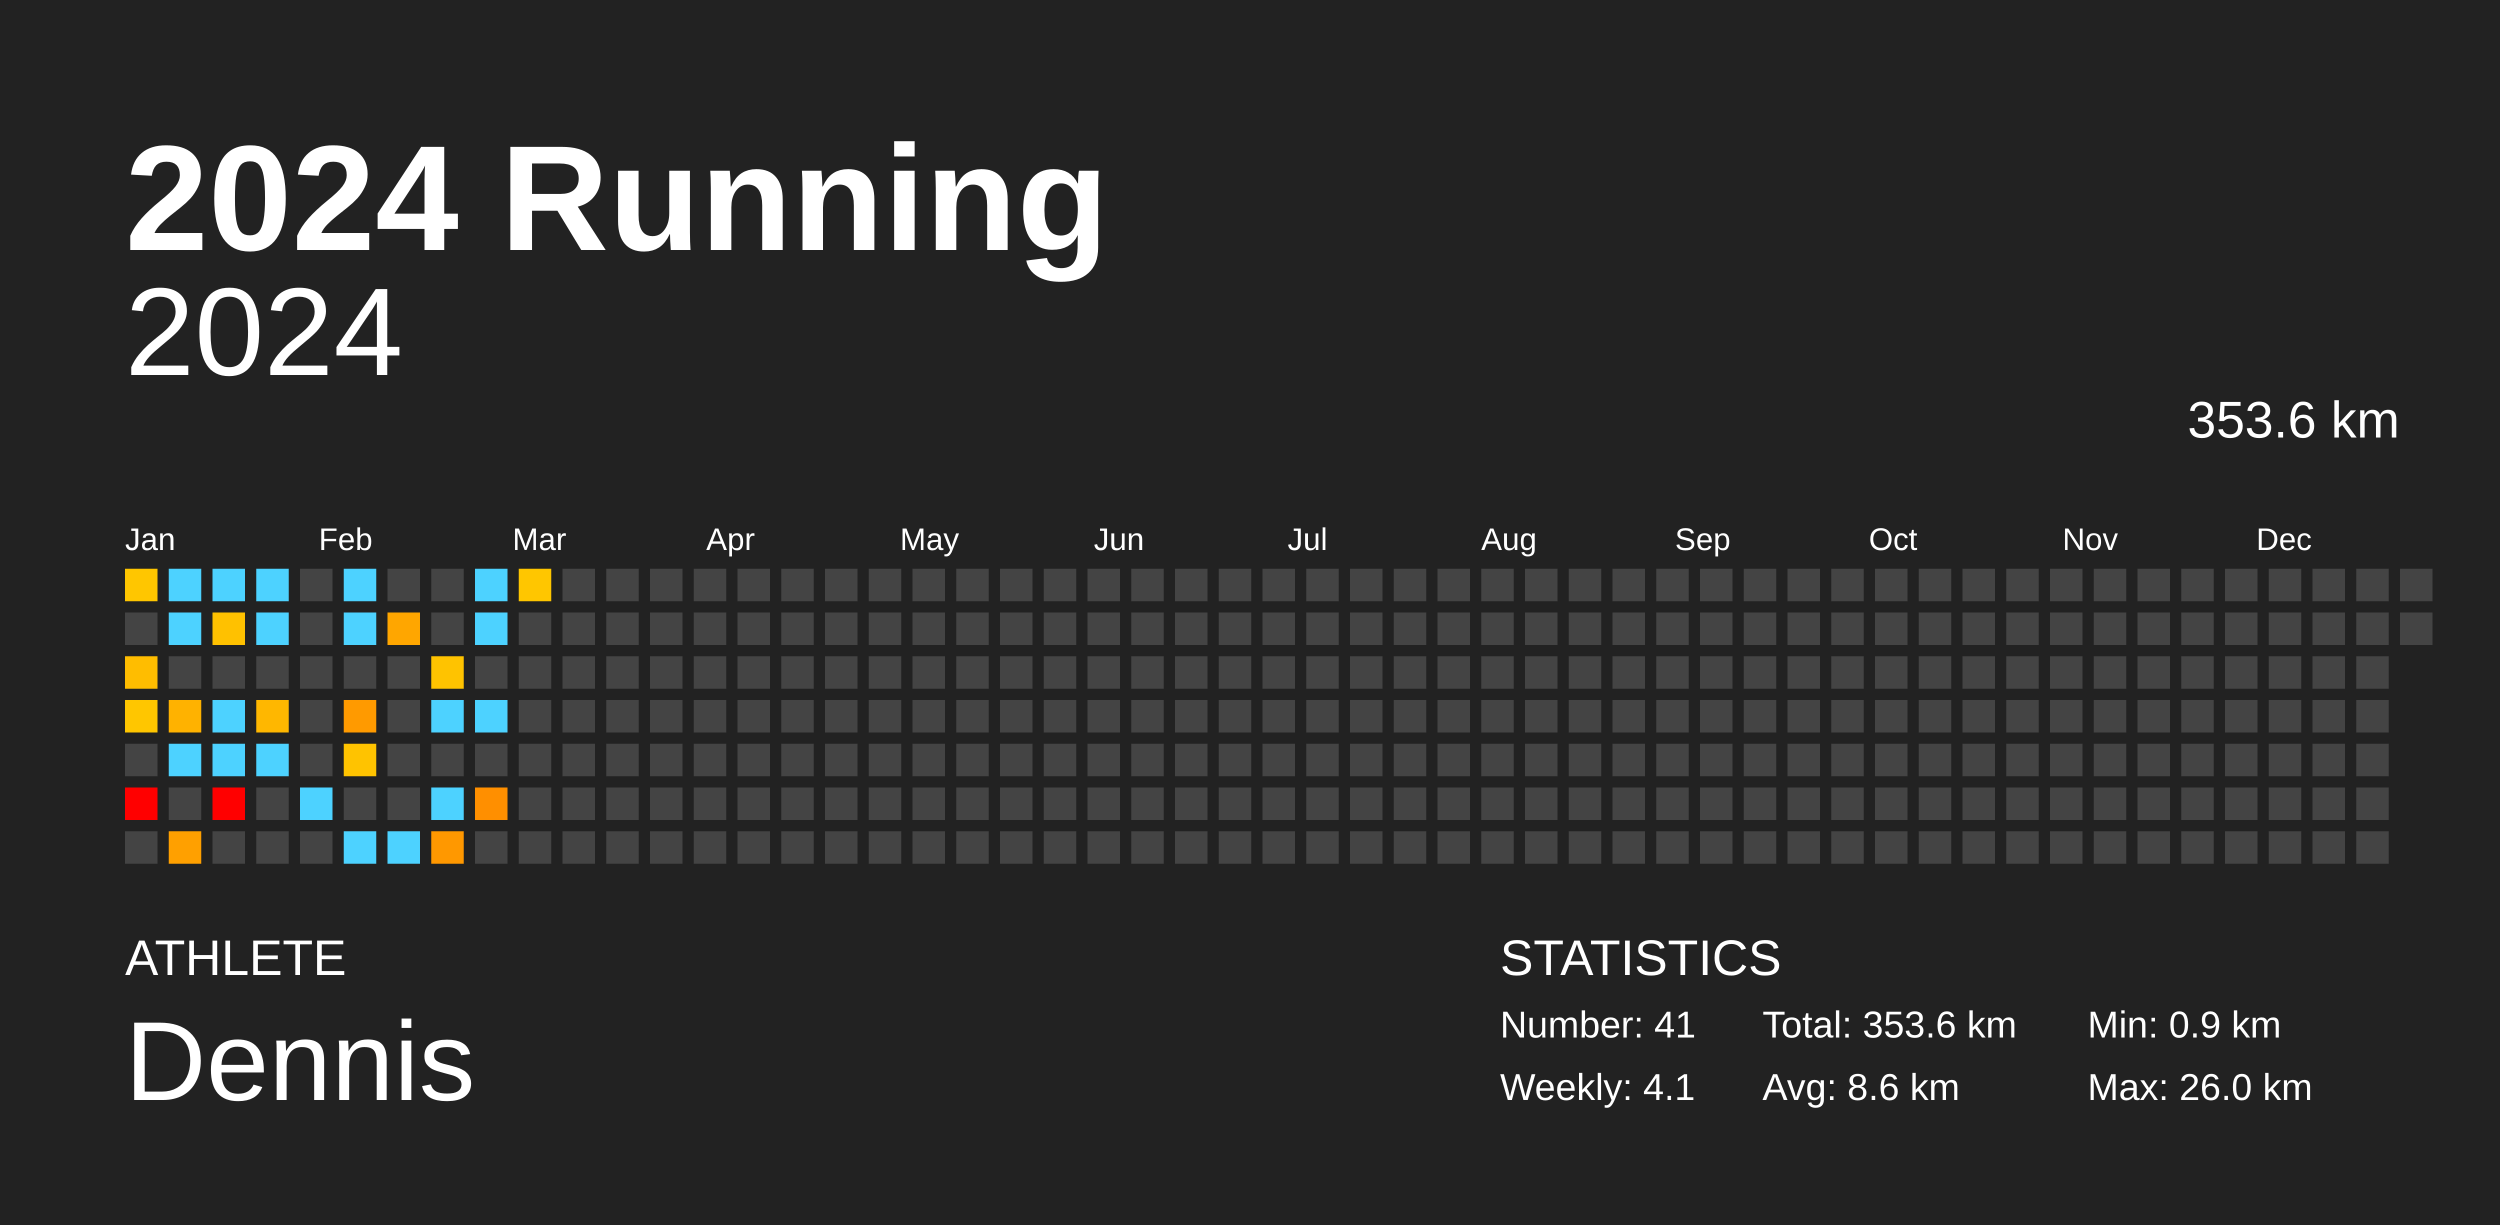
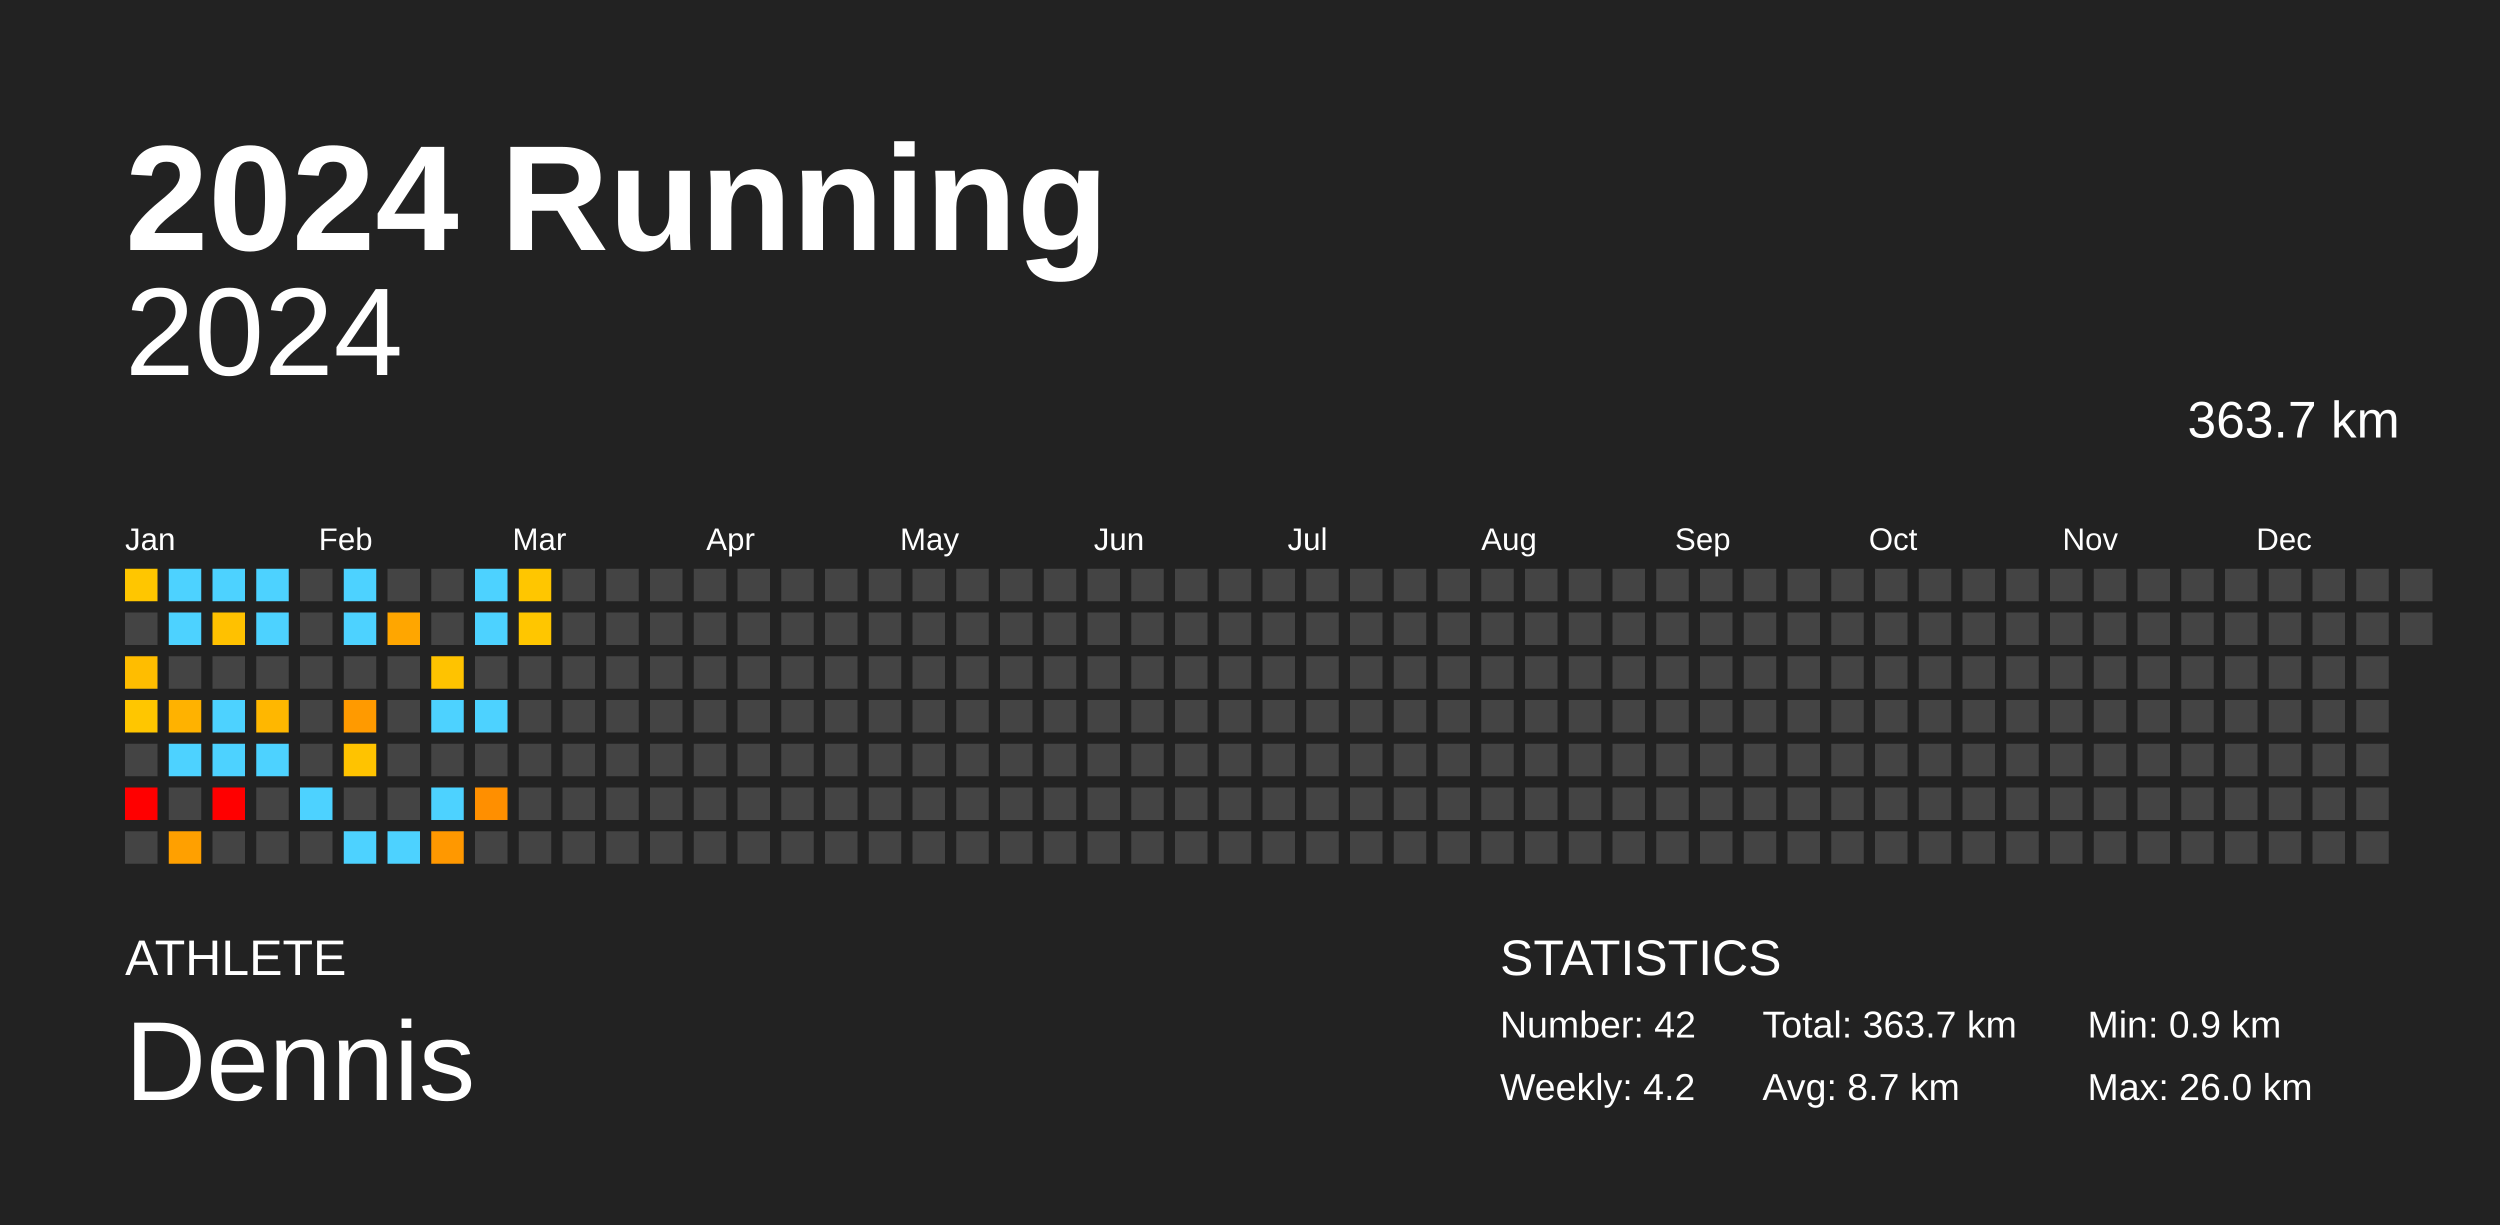
<svg xmlns="http://www.w3.org/2000/svg" baseProfile="full" height="98mm" version="1.1" viewBox="0,0,200,98" width="200mm">
  <defs />
  <rect fill="#222222" height="98" width="200" x="0" y="0" />
  <text fill="#FFFFFF" style="font-size:12px; font-family:Arial; font-weight:bold;" x="10" y="20">2024 Running</text>
  <text fill="#FFFFFF" style="font-size:4px; font-family:Arial" x="10" y="78">ATHLETE</text>
  <text fill="#FFFFFF" style="font-size:9px; font-family:Arial" x="10" y="88">Dennis</text>
  <text fill="#FFFFFF" style="font-size:4px; font-family:Arial" x="120" y="78">STATISTICS</text>
-   <text fill="#FFFFFF" style="font-size:3px; font-family:Arial" x="120" y="83">Number: 41</text>
-   <text fill="#FFFFFF" style="font-size:3px; font-family:Arial" x="120" y="88">Weekly: 4.1</text>
-   <text fill="#FFFFFF" style="font-size:3px; font-family:Arial" x="141" y="83">Total: 353.6 km</text>
-   <text fill="#FFFFFF" style="font-size:3px; font-family:Arial" x="141" y="88">Avg: 8.6 km</text>
+   <text fill="#FFFFFF" style="font-size:3px; font-family:Arial" x="120" y="83">Number: 42</text>
+   <text fill="#FFFFFF" style="font-size:3px; font-family:Arial" x="120" y="88">Weekly: 4.2</text>
+   <text fill="#FFFFFF" style="font-size:3px; font-family:Arial" x="141" y="83">Total: 363.7 km</text>
+   <text fill="#FFFFFF" style="font-size:3px; font-family:Arial" x="141" y="88">Avg: 8.7 km</text>
  <text fill="#FFFFFF" style="font-size:3px; font-family:Arial" x="167" y="83">Min: 0.9 km</text>
  <text fill="#FFFFFF" style="font-size:3px; font-family:Arial" x="167" y="88">Max: 26.0 km</text>
  <text alignment-baseline="hanging" fill="#FFFFFF" style="font-size:10.0px; font-family:Arial;" x="10" y="30">2024</text>
-   <text alignment-baseline="hanging" fill="#FFFFFF" style="font-size:4.125px; font-family:Arial;" x="175" y="35">353.6 km</text>
+   <text alignment-baseline="hanging" fill="#FFFFFF" style="font-size:4.125px; font-family:Arial;" x="175" y="35">363.7 km</text>
  <text fill="#FFFFFF" style="font-size:2.5px; font-family:Arial" x="10.0" y="44">Jan</text>
  <text fill="#FFFFFF" style="font-size:2.5px; font-family:Arial" x="25.5" y="44">Feb</text>
  <text fill="#FFFFFF" style="font-size:2.5px; font-family:Arial" x="41.0" y="44">Mar</text>
  <text fill="#FFFFFF" style="font-size:2.5px; font-family:Arial" x="56.5" y="44">Apr</text>
  <text fill="#FFFFFF" style="font-size:2.5px; font-family:Arial" x="72.0" y="44">May</text>
  <text fill="#FFFFFF" style="font-size:2.5px; font-family:Arial" x="87.5" y="44">Jun</text>
  <text fill="#FFFFFF" style="font-size:2.5px; font-family:Arial" x="103.0" y="44">Jul</text>
  <text fill="#FFFFFF" style="font-size:2.5px; font-family:Arial" x="118.5" y="44">Aug</text>
  <text fill="#FFFFFF" style="font-size:2.5px; font-family:Arial" x="134.0" y="44">Sep</text>
  <text fill="#FFFFFF" style="font-size:2.5px; font-family:Arial" x="149.5" y="44">Oct</text>
  <text fill="#FFFFFF" style="font-size:2.5px; font-family:Arial" x="165.0" y="44">Nov</text>
  <text fill="#FFFFFF" style="font-size:2.5px; font-family:Arial" x="180.5" y="44">Dec</text>
  <rect fill="#ffc600" height="2.6" width="2.6" x="10.0" y="45.5" />
  <rect fill="#444444" height="2.6" width="2.6" x="10.0" y="49.0" />
  <rect fill="#ffbd00" height="2.6" width="2.6" x="10.0" y="52.5" />
  <rect fill="#ffc600" height="2.6" width="2.6" x="10.0" y="56.0" />
  <rect fill="#444444" height="2.6" width="2.6" x="10.0" y="59.5" />
  <rect fill="red" height="2.6" width="2.6" x="10.0" y="63.0" />
  <rect fill="#444444" height="2.6" width="2.6" x="10.0" y="66.5" />
  <rect fill="#4dd2ff" height="2.6" width="2.6" x="13.5" y="45.5" />
  <rect fill="#4dd2ff" height="2.6" width="2.6" x="13.5" y="49.0" />
  <rect fill="#444444" height="2.6" width="2.6" x="13.5" y="52.5" />
  <rect fill="#ffb200" height="2.6" width="2.6" x="13.5" y="56.0" />
  <rect fill="#4dd2ff" height="2.6" width="2.6" x="13.5" y="59.5" />
  <rect fill="#444444" height="2.6" width="2.6" x="13.5" y="63.0" />
  <rect fill="#ffa000" height="2.6" width="2.6" x="13.5" y="66.5" />
  <rect fill="#4dd2ff" height="2.6" width="2.6" x="17.0" y="45.5" />
  <rect fill="#ffc100" height="2.6" width="2.6" x="17.0" y="49.0" />
  <rect fill="#444444" height="2.6" width="2.6" x="17.0" y="52.5" />
  <rect fill="#4dd2ff" height="2.6" width="2.6" x="17.0" y="56.0" />
  <rect fill="#4dd2ff" height="2.6" width="2.6" x="17.0" y="59.5" />
  <rect fill="red" height="2.6" width="2.6" x="17.0" y="63.0" />
  <rect fill="#444444" height="2.6" width="2.6" x="17.0" y="66.5" />
  <rect fill="#4dd2ff" height="2.6" width="2.6" x="20.5" y="45.5" />
  <rect fill="#4dd2ff" height="2.6" width="2.6" x="20.5" y="49.0" />
  <rect fill="#444444" height="2.6" width="2.6" x="20.5" y="52.5" />
  <rect fill="#ffb700" height="2.6" width="2.6" x="20.5" y="56.0" />
  <rect fill="#4dd2ff" height="2.6" width="2.6" x="20.5" y="59.5" />
  <rect fill="#444444" height="2.6" width="2.6" x="20.5" y="63.0" />
  <rect fill="#444444" height="2.6" width="2.6" x="20.5" y="66.5" />
  <rect fill="#444444" height="2.6" width="2.6" x="24.0" y="45.5" />
  <rect fill="#444444" height="2.6" width="2.6" x="24.0" y="49.0" />
  <rect fill="#444444" height="2.6" width="2.6" x="24.0" y="52.5" />
  <rect fill="#444444" height="2.6" width="2.6" x="24.0" y="56.0" />
  <rect fill="#444444" height="2.6" width="2.6" x="24.0" y="59.5" />
  <rect fill="#4dd2ff" height="2.6" width="2.6" x="24.0" y="63.0" />
  <rect fill="#444444" height="2.6" width="2.6" x="24.0" y="66.5" />
  <rect fill="#4dd2ff" height="2.6" width="2.6" x="27.5" y="45.5" />
  <rect fill="#4dd2ff" height="2.6" width="2.6" x="27.5" y="49.0" />
  <rect fill="#444444" height="2.6" width="2.6" x="27.5" y="52.5" />
  <rect fill="#ff9a00" height="2.6" width="2.6" x="27.5" y="56.0" />
  <rect fill="#ffc300" height="2.6" width="2.6" x="27.5" y="59.5" />
  <rect fill="#444444" height="2.6" width="2.6" x="27.5" y="63.0" />
  <rect fill="#4dd2ff" height="2.6" width="2.6" x="27.5" y="66.5" />
  <rect fill="#444444" height="2.6" width="2.6" x="31.0" y="45.5" />
  <rect fill="#ffa600" height="2.6" width="2.6" x="31.0" y="49.0" />
  <rect fill="#444444" height="2.6" width="2.6" x="31.0" y="52.5" />
  <rect fill="#444444" height="2.6" width="2.6" x="31.0" y="56.0" />
  <rect fill="#444444" height="2.6" width="2.6" x="31.0" y="59.5" />
  <rect fill="#444444" height="2.6" width="2.6" x="31.0" y="63.0" />
  <rect fill="#4dd2ff" height="2.6" width="2.6" x="31.0" y="66.5" />
  <rect fill="#444444" height="2.6" width="2.6" x="34.5" y="45.5" />
  <rect fill="#444444" height="2.6" width="2.6" x="34.5" y="49.0" />
  <rect fill="#ffc300" height="2.6" width="2.6" x="34.5" y="52.5" />
  <rect fill="#4dd2ff" height="2.6" width="2.6" x="34.5" y="56.0" />
  <rect fill="#444444" height="2.6" width="2.6" x="34.5" y="59.5" />
  <rect fill="#4dd2ff" height="2.6" width="2.6" x="34.5" y="63.0" />
  <rect fill="#ff9800" height="2.6" width="2.6" x="34.5" y="66.5" />
  <rect fill="#4dd2ff" height="2.6" width="2.6" x="38.0" y="45.5" />
  <rect fill="#4dd2ff" height="2.6" width="2.6" x="38.0" y="49.0" />
  <rect fill="#444444" height="2.6" width="2.6" x="38.0" y="52.5" />
  <rect fill="#4dd2ff" height="2.6" width="2.6" x="38.0" y="56.0" />
  <rect fill="#444444" height="2.6" width="2.6" x="38.0" y="59.5" />
  <rect fill="#ff8f00" height="2.6" width="2.6" x="38.0" y="63.0" />
  <rect fill="#444444" height="2.6" width="2.6" x="38.0" y="66.5" />
  <rect fill="#ffc600" height="2.6" width="2.6" x="41.5" y="45.5" />
-   <rect fill="#444444" height="2.6" width="2.6" x="41.5" y="49.0" />
+   <rect fill="#ffc600" height="2.6" width="2.6" x="41.5" y="49.0" />
  <rect fill="#444444" height="2.6" width="2.6" x="41.5" y="52.5" />
  <rect fill="#444444" height="2.6" width="2.6" x="41.5" y="56.0" />
  <rect fill="#444444" height="2.6" width="2.6" x="41.5" y="59.5" />
  <rect fill="#444444" height="2.6" width="2.6" x="41.5" y="63.0" />
  <rect fill="#444444" height="2.6" width="2.6" x="41.5" y="66.5" />
  <rect fill="#444444" height="2.6" width="2.6" x="45.0" y="45.5" />
  <rect fill="#444444" height="2.6" width="2.6" x="45.0" y="49.0" />
  <rect fill="#444444" height="2.6" width="2.6" x="45.0" y="52.5" />
  <rect fill="#444444" height="2.6" width="2.6" x="45.0" y="56.0" />
  <rect fill="#444444" height="2.6" width="2.6" x="45.0" y="59.5" />
  <rect fill="#444444" height="2.6" width="2.6" x="45.0" y="63.0" />
  <rect fill="#444444" height="2.6" width="2.6" x="45.0" y="66.5" />
  <rect fill="#444444" height="2.6" width="2.6" x="48.5" y="45.5" />
  <rect fill="#444444" height="2.6" width="2.6" x="48.5" y="49.0" />
  <rect fill="#444444" height="2.6" width="2.6" x="48.5" y="52.5" />
  <rect fill="#444444" height="2.6" width="2.6" x="48.5" y="56.0" />
  <rect fill="#444444" height="2.6" width="2.6" x="48.5" y="59.5" />
  <rect fill="#444444" height="2.6" width="2.6" x="48.5" y="63.0" />
  <rect fill="#444444" height="2.6" width="2.6" x="48.5" y="66.5" />
  <rect fill="#444444" height="2.6" width="2.6" x="52.0" y="45.5" />
  <rect fill="#444444" height="2.6" width="2.6" x="52.0" y="49.0" />
  <rect fill="#444444" height="2.6" width="2.6" x="52.0" y="52.5" />
  <rect fill="#444444" height="2.6" width="2.6" x="52.0" y="56.0" />
  <rect fill="#444444" height="2.6" width="2.6" x="52.0" y="59.5" />
  <rect fill="#444444" height="2.6" width="2.6" x="52.0" y="63.0" />
  <rect fill="#444444" height="2.6" width="2.6" x="52.0" y="66.5" />
  <rect fill="#444444" height="2.6" width="2.6" x="55.5" y="45.5" />
  <rect fill="#444444" height="2.6" width="2.6" x="55.5" y="49.0" />
  <rect fill="#444444" height="2.6" width="2.6" x="55.5" y="52.5" />
  <rect fill="#444444" height="2.6" width="2.6" x="55.5" y="56.0" />
  <rect fill="#444444" height="2.6" width="2.6" x="55.5" y="59.5" />
  <rect fill="#444444" height="2.6" width="2.6" x="55.5" y="63.0" />
  <rect fill="#444444" height="2.6" width="2.6" x="55.5" y="66.5" />
  <rect fill="#444444" height="2.6" width="2.6" x="59.0" y="45.5" />
  <rect fill="#444444" height="2.6" width="2.6" x="59.0" y="49.0" />
  <rect fill="#444444" height="2.6" width="2.6" x="59.0" y="52.5" />
  <rect fill="#444444" height="2.6" width="2.6" x="59.0" y="56.0" />
  <rect fill="#444444" height="2.6" width="2.6" x="59.0" y="59.5" />
  <rect fill="#444444" height="2.6" width="2.6" x="59.0" y="63.0" />
  <rect fill="#444444" height="2.6" width="2.6" x="59.0" y="66.5" />
  <rect fill="#444444" height="2.6" width="2.6" x="62.5" y="45.5" />
  <rect fill="#444444" height="2.6" width="2.6" x="62.5" y="49.0" />
  <rect fill="#444444" height="2.6" width="2.6" x="62.5" y="52.5" />
  <rect fill="#444444" height="2.6" width="2.6" x="62.5" y="56.0" />
  <rect fill="#444444" height="2.6" width="2.6" x="62.5" y="59.5" />
  <rect fill="#444444" height="2.6" width="2.6" x="62.5" y="63.0" />
  <rect fill="#444444" height="2.6" width="2.6" x="62.5" y="66.5" />
  <rect fill="#444444" height="2.6" width="2.6" x="66.0" y="45.5" />
  <rect fill="#444444" height="2.6" width="2.6" x="66.0" y="49.0" />
  <rect fill="#444444" height="2.6" width="2.6" x="66.0" y="52.5" />
  <rect fill="#444444" height="2.6" width="2.6" x="66.0" y="56.0" />
  <rect fill="#444444" height="2.6" width="2.6" x="66.0" y="59.5" />
  <rect fill="#444444" height="2.6" width="2.6" x="66.0" y="63.0" />
  <rect fill="#444444" height="2.6" width="2.6" x="66.0" y="66.5" />
  <rect fill="#444444" height="2.6" width="2.6" x="69.5" y="45.5" />
  <rect fill="#444444" height="2.6" width="2.6" x="69.5" y="49.0" />
  <rect fill="#444444" height="2.6" width="2.6" x="69.5" y="52.5" />
  <rect fill="#444444" height="2.6" width="2.6" x="69.5" y="56.0" />
  <rect fill="#444444" height="2.6" width="2.6" x="69.5" y="59.5" />
  <rect fill="#444444" height="2.6" width="2.6" x="69.5" y="63.0" />
  <rect fill="#444444" height="2.6" width="2.6" x="69.5" y="66.5" />
  <rect fill="#444444" height="2.6" width="2.6" x="73.0" y="45.5" />
  <rect fill="#444444" height="2.6" width="2.6" x="73.0" y="49.0" />
  <rect fill="#444444" height="2.6" width="2.6" x="73.0" y="52.5" />
  <rect fill="#444444" height="2.6" width="2.6" x="73.0" y="56.0" />
  <rect fill="#444444" height="2.6" width="2.6" x="73.0" y="59.5" />
  <rect fill="#444444" height="2.6" width="2.6" x="73.0" y="63.0" />
  <rect fill="#444444" height="2.6" width="2.6" x="73.0" y="66.5" />
  <rect fill="#444444" height="2.6" width="2.6" x="76.5" y="45.5" />
  <rect fill="#444444" height="2.6" width="2.6" x="76.5" y="49.0" />
  <rect fill="#444444" height="2.6" width="2.6" x="76.5" y="52.5" />
  <rect fill="#444444" height="2.6" width="2.6" x="76.5" y="56.0" />
  <rect fill="#444444" height="2.6" width="2.6" x="76.5" y="59.5" />
  <rect fill="#444444" height="2.6" width="2.6" x="76.5" y="63.0" />
  <rect fill="#444444" height="2.6" width="2.6" x="76.5" y="66.5" />
  <rect fill="#444444" height="2.6" width="2.6" x="80.0" y="45.5" />
  <rect fill="#444444" height="2.6" width="2.6" x="80.0" y="49.0" />
  <rect fill="#444444" height="2.6" width="2.6" x="80.0" y="52.5" />
  <rect fill="#444444" height="2.6" width="2.6" x="80.0" y="56.0" />
  <rect fill="#444444" height="2.6" width="2.6" x="80.0" y="59.5" />
  <rect fill="#444444" height="2.6" width="2.6" x="80.0" y="63.0" />
  <rect fill="#444444" height="2.6" width="2.6" x="80.0" y="66.5" />
  <rect fill="#444444" height="2.6" width="2.6" x="83.5" y="45.5" />
  <rect fill="#444444" height="2.6" width="2.6" x="83.5" y="49.0" />
  <rect fill="#444444" height="2.6" width="2.6" x="83.5" y="52.5" />
  <rect fill="#444444" height="2.6" width="2.6" x="83.5" y="56.0" />
  <rect fill="#444444" height="2.6" width="2.6" x="83.5" y="59.5" />
  <rect fill="#444444" height="2.6" width="2.6" x="83.5" y="63.0" />
  <rect fill="#444444" height="2.6" width="2.6" x="83.5" y="66.5" />
  <rect fill="#444444" height="2.6" width="2.6" x="87.0" y="45.5" />
  <rect fill="#444444" height="2.6" width="2.6" x="87.0" y="49.0" />
  <rect fill="#444444" height="2.6" width="2.6" x="87.0" y="52.5" />
  <rect fill="#444444" height="2.6" width="2.6" x="87.0" y="56.0" />
  <rect fill="#444444" height="2.6" width="2.6" x="87.0" y="59.5" />
  <rect fill="#444444" height="2.6" width="2.6" x="87.0" y="63.0" />
  <rect fill="#444444" height="2.6" width="2.6" x="87.0" y="66.5" />
  <rect fill="#444444" height="2.6" width="2.6" x="90.5" y="45.5" />
  <rect fill="#444444" height="2.6" width="2.6" x="90.5" y="49.0" />
  <rect fill="#444444" height="2.6" width="2.6" x="90.5" y="52.5" />
  <rect fill="#444444" height="2.6" width="2.6" x="90.5" y="56.0" />
  <rect fill="#444444" height="2.6" width="2.6" x="90.5" y="59.5" />
  <rect fill="#444444" height="2.6" width="2.6" x="90.5" y="63.0" />
  <rect fill="#444444" height="2.6" width="2.6" x="90.5" y="66.5" />
  <rect fill="#444444" height="2.6" width="2.6" x="94.0" y="45.5" />
  <rect fill="#444444" height="2.6" width="2.6" x="94.0" y="49.0" />
  <rect fill="#444444" height="2.6" width="2.6" x="94.0" y="52.5" />
  <rect fill="#444444" height="2.6" width="2.6" x="94.0" y="56.0" />
  <rect fill="#444444" height="2.6" width="2.6" x="94.0" y="59.5" />
  <rect fill="#444444" height="2.6" width="2.6" x="94.0" y="63.0" />
  <rect fill="#444444" height="2.6" width="2.6" x="94.0" y="66.5" />
  <rect fill="#444444" height="2.6" width="2.6" x="97.5" y="45.5" />
  <rect fill="#444444" height="2.6" width="2.6" x="97.5" y="49.0" />
  <rect fill="#444444" height="2.6" width="2.6" x="97.5" y="52.5" />
  <rect fill="#444444" height="2.6" width="2.6" x="97.5" y="56.0" />
  <rect fill="#444444" height="2.6" width="2.6" x="97.5" y="59.5" />
  <rect fill="#444444" height="2.6" width="2.6" x="97.5" y="63.0" />
  <rect fill="#444444" height="2.6" width="2.6" x="97.5" y="66.5" />
  <rect fill="#444444" height="2.6" width="2.6" x="101.0" y="45.5" />
  <rect fill="#444444" height="2.6" width="2.6" x="101.0" y="49.0" />
  <rect fill="#444444" height="2.6" width="2.6" x="101.0" y="52.5" />
  <rect fill="#444444" height="2.6" width="2.6" x="101.0" y="56.0" />
  <rect fill="#444444" height="2.6" width="2.6" x="101.0" y="59.5" />
  <rect fill="#444444" height="2.6" width="2.6" x="101.0" y="63.0" />
  <rect fill="#444444" height="2.6" width="2.6" x="101.0" y="66.5" />
  <rect fill="#444444" height="2.6" width="2.6" x="104.5" y="45.5" />
  <rect fill="#444444" height="2.6" width="2.6" x="104.5" y="49.0" />
  <rect fill="#444444" height="2.6" width="2.6" x="104.5" y="52.5" />
  <rect fill="#444444" height="2.6" width="2.6" x="104.5" y="56.0" />
  <rect fill="#444444" height="2.6" width="2.6" x="104.5" y="59.5" />
  <rect fill="#444444" height="2.6" width="2.6" x="104.5" y="63.0" />
  <rect fill="#444444" height="2.6" width="2.6" x="104.5" y="66.5" />
  <rect fill="#444444" height="2.6" width="2.6" x="108.0" y="45.5" />
  <rect fill="#444444" height="2.6" width="2.6" x="108.0" y="49.0" />
  <rect fill="#444444" height="2.6" width="2.6" x="108.0" y="52.5" />
  <rect fill="#444444" height="2.6" width="2.6" x="108.0" y="56.0" />
  <rect fill="#444444" height="2.6" width="2.6" x="108.0" y="59.5" />
  <rect fill="#444444" height="2.6" width="2.6" x="108.0" y="63.0" />
  <rect fill="#444444" height="2.6" width="2.6" x="108.0" y="66.5" />
  <rect fill="#444444" height="2.6" width="2.6" x="111.5" y="45.5" />
  <rect fill="#444444" height="2.6" width="2.6" x="111.5" y="49.0" />
  <rect fill="#444444" height="2.6" width="2.6" x="111.5" y="52.5" />
  <rect fill="#444444" height="2.6" width="2.6" x="111.5" y="56.0" />
  <rect fill="#444444" height="2.6" width="2.6" x="111.5" y="59.5" />
  <rect fill="#444444" height="2.6" width="2.6" x="111.5" y="63.0" />
  <rect fill="#444444" height="2.6" width="2.6" x="111.5" y="66.5" />
  <rect fill="#444444" height="2.6" width="2.6" x="115.0" y="45.5" />
  <rect fill="#444444" height="2.6" width="2.6" x="115.0" y="49.0" />
  <rect fill="#444444" height="2.6" width="2.6" x="115.0" y="52.5" />
  <rect fill="#444444" height="2.6" width="2.6" x="115.0" y="56.0" />
  <rect fill="#444444" height="2.6" width="2.6" x="115.0" y="59.5" />
  <rect fill="#444444" height="2.6" width="2.6" x="115.0" y="63.0" />
  <rect fill="#444444" height="2.6" width="2.6" x="115.0" y="66.5" />
  <rect fill="#444444" height="2.6" width="2.6" x="118.5" y="45.5" />
  <rect fill="#444444" height="2.6" width="2.6" x="118.5" y="49.0" />
  <rect fill="#444444" height="2.6" width="2.6" x="118.5" y="52.5" />
  <rect fill="#444444" height="2.6" width="2.6" x="118.5" y="56.0" />
  <rect fill="#444444" height="2.6" width="2.6" x="118.5" y="59.5" />
  <rect fill="#444444" height="2.6" width="2.6" x="118.5" y="63.0" />
  <rect fill="#444444" height="2.6" width="2.6" x="118.5" y="66.5" />
  <rect fill="#444444" height="2.6" width="2.6" x="122.0" y="45.5" />
  <rect fill="#444444" height="2.6" width="2.6" x="122.0" y="49.0" />
  <rect fill="#444444" height="2.6" width="2.6" x="122.0" y="52.5" />
  <rect fill="#444444" height="2.6" width="2.6" x="122.0" y="56.0" />
  <rect fill="#444444" height="2.6" width="2.6" x="122.0" y="59.5" />
  <rect fill="#444444" height="2.6" width="2.6" x="122.0" y="63.0" />
  <rect fill="#444444" height="2.6" width="2.6" x="122.0" y="66.5" />
  <rect fill="#444444" height="2.6" width="2.6" x="125.5" y="45.5" />
  <rect fill="#444444" height="2.6" width="2.6" x="125.5" y="49.0" />
  <rect fill="#444444" height="2.6" width="2.6" x="125.5" y="52.5" />
  <rect fill="#444444" height="2.6" width="2.6" x="125.5" y="56.0" />
  <rect fill="#444444" height="2.6" width="2.6" x="125.5" y="59.5" />
  <rect fill="#444444" height="2.6" width="2.6" x="125.5" y="63.0" />
  <rect fill="#444444" height="2.6" width="2.6" x="125.5" y="66.5" />
  <rect fill="#444444" height="2.6" width="2.6" x="129.0" y="45.5" />
  <rect fill="#444444" height="2.6" width="2.6" x="129.0" y="49.0" />
  <rect fill="#444444" height="2.6" width="2.6" x="129.0" y="52.5" />
  <rect fill="#444444" height="2.6" width="2.6" x="129.0" y="56.0" />
  <rect fill="#444444" height="2.6" width="2.6" x="129.0" y="59.5" />
  <rect fill="#444444" height="2.6" width="2.6" x="129.0" y="63.0" />
  <rect fill="#444444" height="2.6" width="2.6" x="129.0" y="66.5" />
  <rect fill="#444444" height="2.6" width="2.6" x="132.5" y="45.5" />
  <rect fill="#444444" height="2.6" width="2.6" x="132.5" y="49.0" />
  <rect fill="#444444" height="2.6" width="2.6" x="132.5" y="52.5" />
  <rect fill="#444444" height="2.6" width="2.6" x="132.5" y="56.0" />
  <rect fill="#444444" height="2.6" width="2.6" x="132.5" y="59.5" />
  <rect fill="#444444" height="2.6" width="2.6" x="132.5" y="63.0" />
  <rect fill="#444444" height="2.6" width="2.6" x="132.5" y="66.5" />
  <rect fill="#444444" height="2.6" width="2.6" x="136.0" y="45.5" />
  <rect fill="#444444" height="2.6" width="2.6" x="136.0" y="49.0" />
  <rect fill="#444444" height="2.6" width="2.6" x="136.0" y="52.5" />
  <rect fill="#444444" height="2.6" width="2.6" x="136.0" y="56.0" />
  <rect fill="#444444" height="2.6" width="2.6" x="136.0" y="59.5" />
  <rect fill="#444444" height="2.6" width="2.6" x="136.0" y="63.0" />
  <rect fill="#444444" height="2.6" width="2.6" x="136.0" y="66.5" />
  <rect fill="#444444" height="2.6" width="2.6" x="139.5" y="45.5" />
  <rect fill="#444444" height="2.6" width="2.6" x="139.5" y="49.0" />
  <rect fill="#444444" height="2.6" width="2.6" x="139.5" y="52.5" />
  <rect fill="#444444" height="2.6" width="2.6" x="139.5" y="56.0" />
  <rect fill="#444444" height="2.6" width="2.6" x="139.5" y="59.5" />
  <rect fill="#444444" height="2.6" width="2.6" x="139.5" y="63.0" />
  <rect fill="#444444" height="2.6" width="2.6" x="139.5" y="66.5" />
  <rect fill="#444444" height="2.6" width="2.6" x="143.0" y="45.5" />
  <rect fill="#444444" height="2.6" width="2.6" x="143.0" y="49.0" />
  <rect fill="#444444" height="2.6" width="2.6" x="143.0" y="52.5" />
  <rect fill="#444444" height="2.6" width="2.6" x="143.0" y="56.0" />
  <rect fill="#444444" height="2.6" width="2.6" x="143.0" y="59.5" />
  <rect fill="#444444" height="2.6" width="2.6" x="143.0" y="63.0" />
  <rect fill="#444444" height="2.6" width="2.6" x="143.0" y="66.5" />
  <rect fill="#444444" height="2.6" width="2.6" x="146.5" y="45.5" />
  <rect fill="#444444" height="2.6" width="2.6" x="146.5" y="49.0" />
  <rect fill="#444444" height="2.6" width="2.6" x="146.5" y="52.5" />
  <rect fill="#444444" height="2.6" width="2.6" x="146.5" y="56.0" />
  <rect fill="#444444" height="2.6" width="2.6" x="146.5" y="59.5" />
  <rect fill="#444444" height="2.6" width="2.6" x="146.5" y="63.0" />
  <rect fill="#444444" height="2.6" width="2.6" x="146.5" y="66.5" />
  <rect fill="#444444" height="2.6" width="2.6" x="150.0" y="45.5" />
  <rect fill="#444444" height="2.6" width="2.6" x="150.0" y="49.0" />
  <rect fill="#444444" height="2.6" width="2.6" x="150.0" y="52.5" />
  <rect fill="#444444" height="2.6" width="2.6" x="150.0" y="56.0" />
  <rect fill="#444444" height="2.6" width="2.6" x="150.0" y="59.5" />
  <rect fill="#444444" height="2.6" width="2.6" x="150.0" y="63.0" />
  <rect fill="#444444" height="2.6" width="2.6" x="150.0" y="66.5" />
  <rect fill="#444444" height="2.6" width="2.6" x="153.5" y="45.5" />
  <rect fill="#444444" height="2.6" width="2.6" x="153.5" y="49.0" />
  <rect fill="#444444" height="2.6" width="2.6" x="153.5" y="52.5" />
  <rect fill="#444444" height="2.6" width="2.6" x="153.5" y="56.0" />
  <rect fill="#444444" height="2.6" width="2.6" x="153.5" y="59.5" />
  <rect fill="#444444" height="2.6" width="2.6" x="153.5" y="63.0" />
  <rect fill="#444444" height="2.6" width="2.6" x="153.5" y="66.5" />
  <rect fill="#444444" height="2.6" width="2.6" x="157.0" y="45.5" />
  <rect fill="#444444" height="2.6" width="2.6" x="157.0" y="49.0" />
  <rect fill="#444444" height="2.6" width="2.6" x="157.0" y="52.5" />
  <rect fill="#444444" height="2.6" width="2.6" x="157.0" y="56.0" />
  <rect fill="#444444" height="2.6" width="2.6" x="157.0" y="59.5" />
  <rect fill="#444444" height="2.6" width="2.6" x="157.0" y="63.0" />
  <rect fill="#444444" height="2.6" width="2.6" x="157.0" y="66.5" />
  <rect fill="#444444" height="2.6" width="2.6" x="160.5" y="45.5" />
  <rect fill="#444444" height="2.6" width="2.6" x="160.5" y="49.0" />
  <rect fill="#444444" height="2.6" width="2.6" x="160.5" y="52.5" />
  <rect fill="#444444" height="2.6" width="2.6" x="160.5" y="56.0" />
  <rect fill="#444444" height="2.6" width="2.6" x="160.5" y="59.5" />
  <rect fill="#444444" height="2.6" width="2.6" x="160.5" y="63.0" />
  <rect fill="#444444" height="2.6" width="2.6" x="160.5" y="66.5" />
  <rect fill="#444444" height="2.6" width="2.6" x="164.0" y="45.5" />
  <rect fill="#444444" height="2.6" width="2.6" x="164.0" y="49.0" />
  <rect fill="#444444" height="2.6" width="2.6" x="164.0" y="52.5" />
  <rect fill="#444444" height="2.6" width="2.6" x="164.0" y="56.0" />
  <rect fill="#444444" height="2.6" width="2.6" x="164.0" y="59.5" />
  <rect fill="#444444" height="2.6" width="2.6" x="164.0" y="63.0" />
  <rect fill="#444444" height="2.6" width="2.6" x="164.0" y="66.5" />
  <rect fill="#444444" height="2.6" width="2.6" x="167.5" y="45.5" />
  <rect fill="#444444" height="2.6" width="2.6" x="167.5" y="49.0" />
  <rect fill="#444444" height="2.6" width="2.6" x="167.5" y="52.5" />
  <rect fill="#444444" height="2.6" width="2.6" x="167.5" y="56.0" />
  <rect fill="#444444" height="2.6" width="2.6" x="167.5" y="59.5" />
  <rect fill="#444444" height="2.6" width="2.6" x="167.5" y="63.0" />
  <rect fill="#444444" height="2.6" width="2.6" x="167.5" y="66.5" />
  <rect fill="#444444" height="2.6" width="2.6" x="171.0" y="45.5" />
  <rect fill="#444444" height="2.6" width="2.6" x="171.0" y="49.0" />
  <rect fill="#444444" height="2.6" width="2.6" x="171.0" y="52.5" />
  <rect fill="#444444" height="2.6" width="2.6" x="171.0" y="56.0" />
  <rect fill="#444444" height="2.6" width="2.6" x="171.0" y="59.5" />
  <rect fill="#444444" height="2.6" width="2.6" x="171.0" y="63.0" />
  <rect fill="#444444" height="2.6" width="2.6" x="171.0" y="66.5" />
  <rect fill="#444444" height="2.6" width="2.6" x="174.5" y="45.5" />
  <rect fill="#444444" height="2.6" width="2.6" x="174.5" y="49.0" />
  <rect fill="#444444" height="2.6" width="2.6" x="174.5" y="52.5" />
  <rect fill="#444444" height="2.6" width="2.6" x="174.5" y="56.0" />
  <rect fill="#444444" height="2.6" width="2.6" x="174.5" y="59.5" />
  <rect fill="#444444" height="2.6" width="2.6" x="174.5" y="63.0" />
  <rect fill="#444444" height="2.6" width="2.6" x="174.5" y="66.5" />
  <rect fill="#444444" height="2.6" width="2.6" x="178.0" y="45.5" />
  <rect fill="#444444" height="2.6" width="2.6" x="178.0" y="49.0" />
  <rect fill="#444444" height="2.6" width="2.6" x="178.0" y="52.5" />
  <rect fill="#444444" height="2.6" width="2.6" x="178.0" y="56.0" />
  <rect fill="#444444" height="2.6" width="2.6" x="178.0" y="59.5" />
  <rect fill="#444444" height="2.6" width="2.6" x="178.0" y="63.0" />
  <rect fill="#444444" height="2.6" width="2.6" x="178.0" y="66.5" />
  <rect fill="#444444" height="2.6" width="2.6" x="181.5" y="45.5" />
  <rect fill="#444444" height="2.6" width="2.6" x="181.5" y="49.0" />
  <rect fill="#444444" height="2.6" width="2.6" x="181.5" y="52.5" />
  <rect fill="#444444" height="2.6" width="2.6" x="181.5" y="56.0" />
  <rect fill="#444444" height="2.6" width="2.6" x="181.5" y="59.5" />
  <rect fill="#444444" height="2.6" width="2.6" x="181.5" y="63.0" />
  <rect fill="#444444" height="2.6" width="2.6" x="181.5" y="66.5" />
  <rect fill="#444444" height="2.6" width="2.6" x="185.0" y="45.5" />
  <rect fill="#444444" height="2.6" width="2.6" x="185.0" y="49.0" />
  <rect fill="#444444" height="2.6" width="2.6" x="185.0" y="52.5" />
  <rect fill="#444444" height="2.6" width="2.6" x="185.0" y="56.0" />
  <rect fill="#444444" height="2.6" width="2.6" x="185.0" y="59.5" />
  <rect fill="#444444" height="2.6" width="2.6" x="185.0" y="63.0" />
  <rect fill="#444444" height="2.6" width="2.6" x="185.0" y="66.5" />
  <rect fill="#444444" height="2.6" width="2.6" x="188.5" y="45.5" />
  <rect fill="#444444" height="2.6" width="2.6" x="188.5" y="49.0" />
  <rect fill="#444444" height="2.6" width="2.6" x="188.5" y="52.5" />
  <rect fill="#444444" height="2.6" width="2.6" x="188.5" y="56.0" />
  <rect fill="#444444" height="2.6" width="2.6" x="188.5" y="59.5" />
  <rect fill="#444444" height="2.6" width="2.6" x="188.5" y="63.0" />
  <rect fill="#444444" height="2.6" width="2.6" x="188.5" y="66.5" />
  <rect fill="#444444" height="2.6" width="2.6" x="192.0" y="45.5" />
  <rect fill="#444444" height="2.6" width="2.6" x="192.0" y="49.0" />
</svg>
